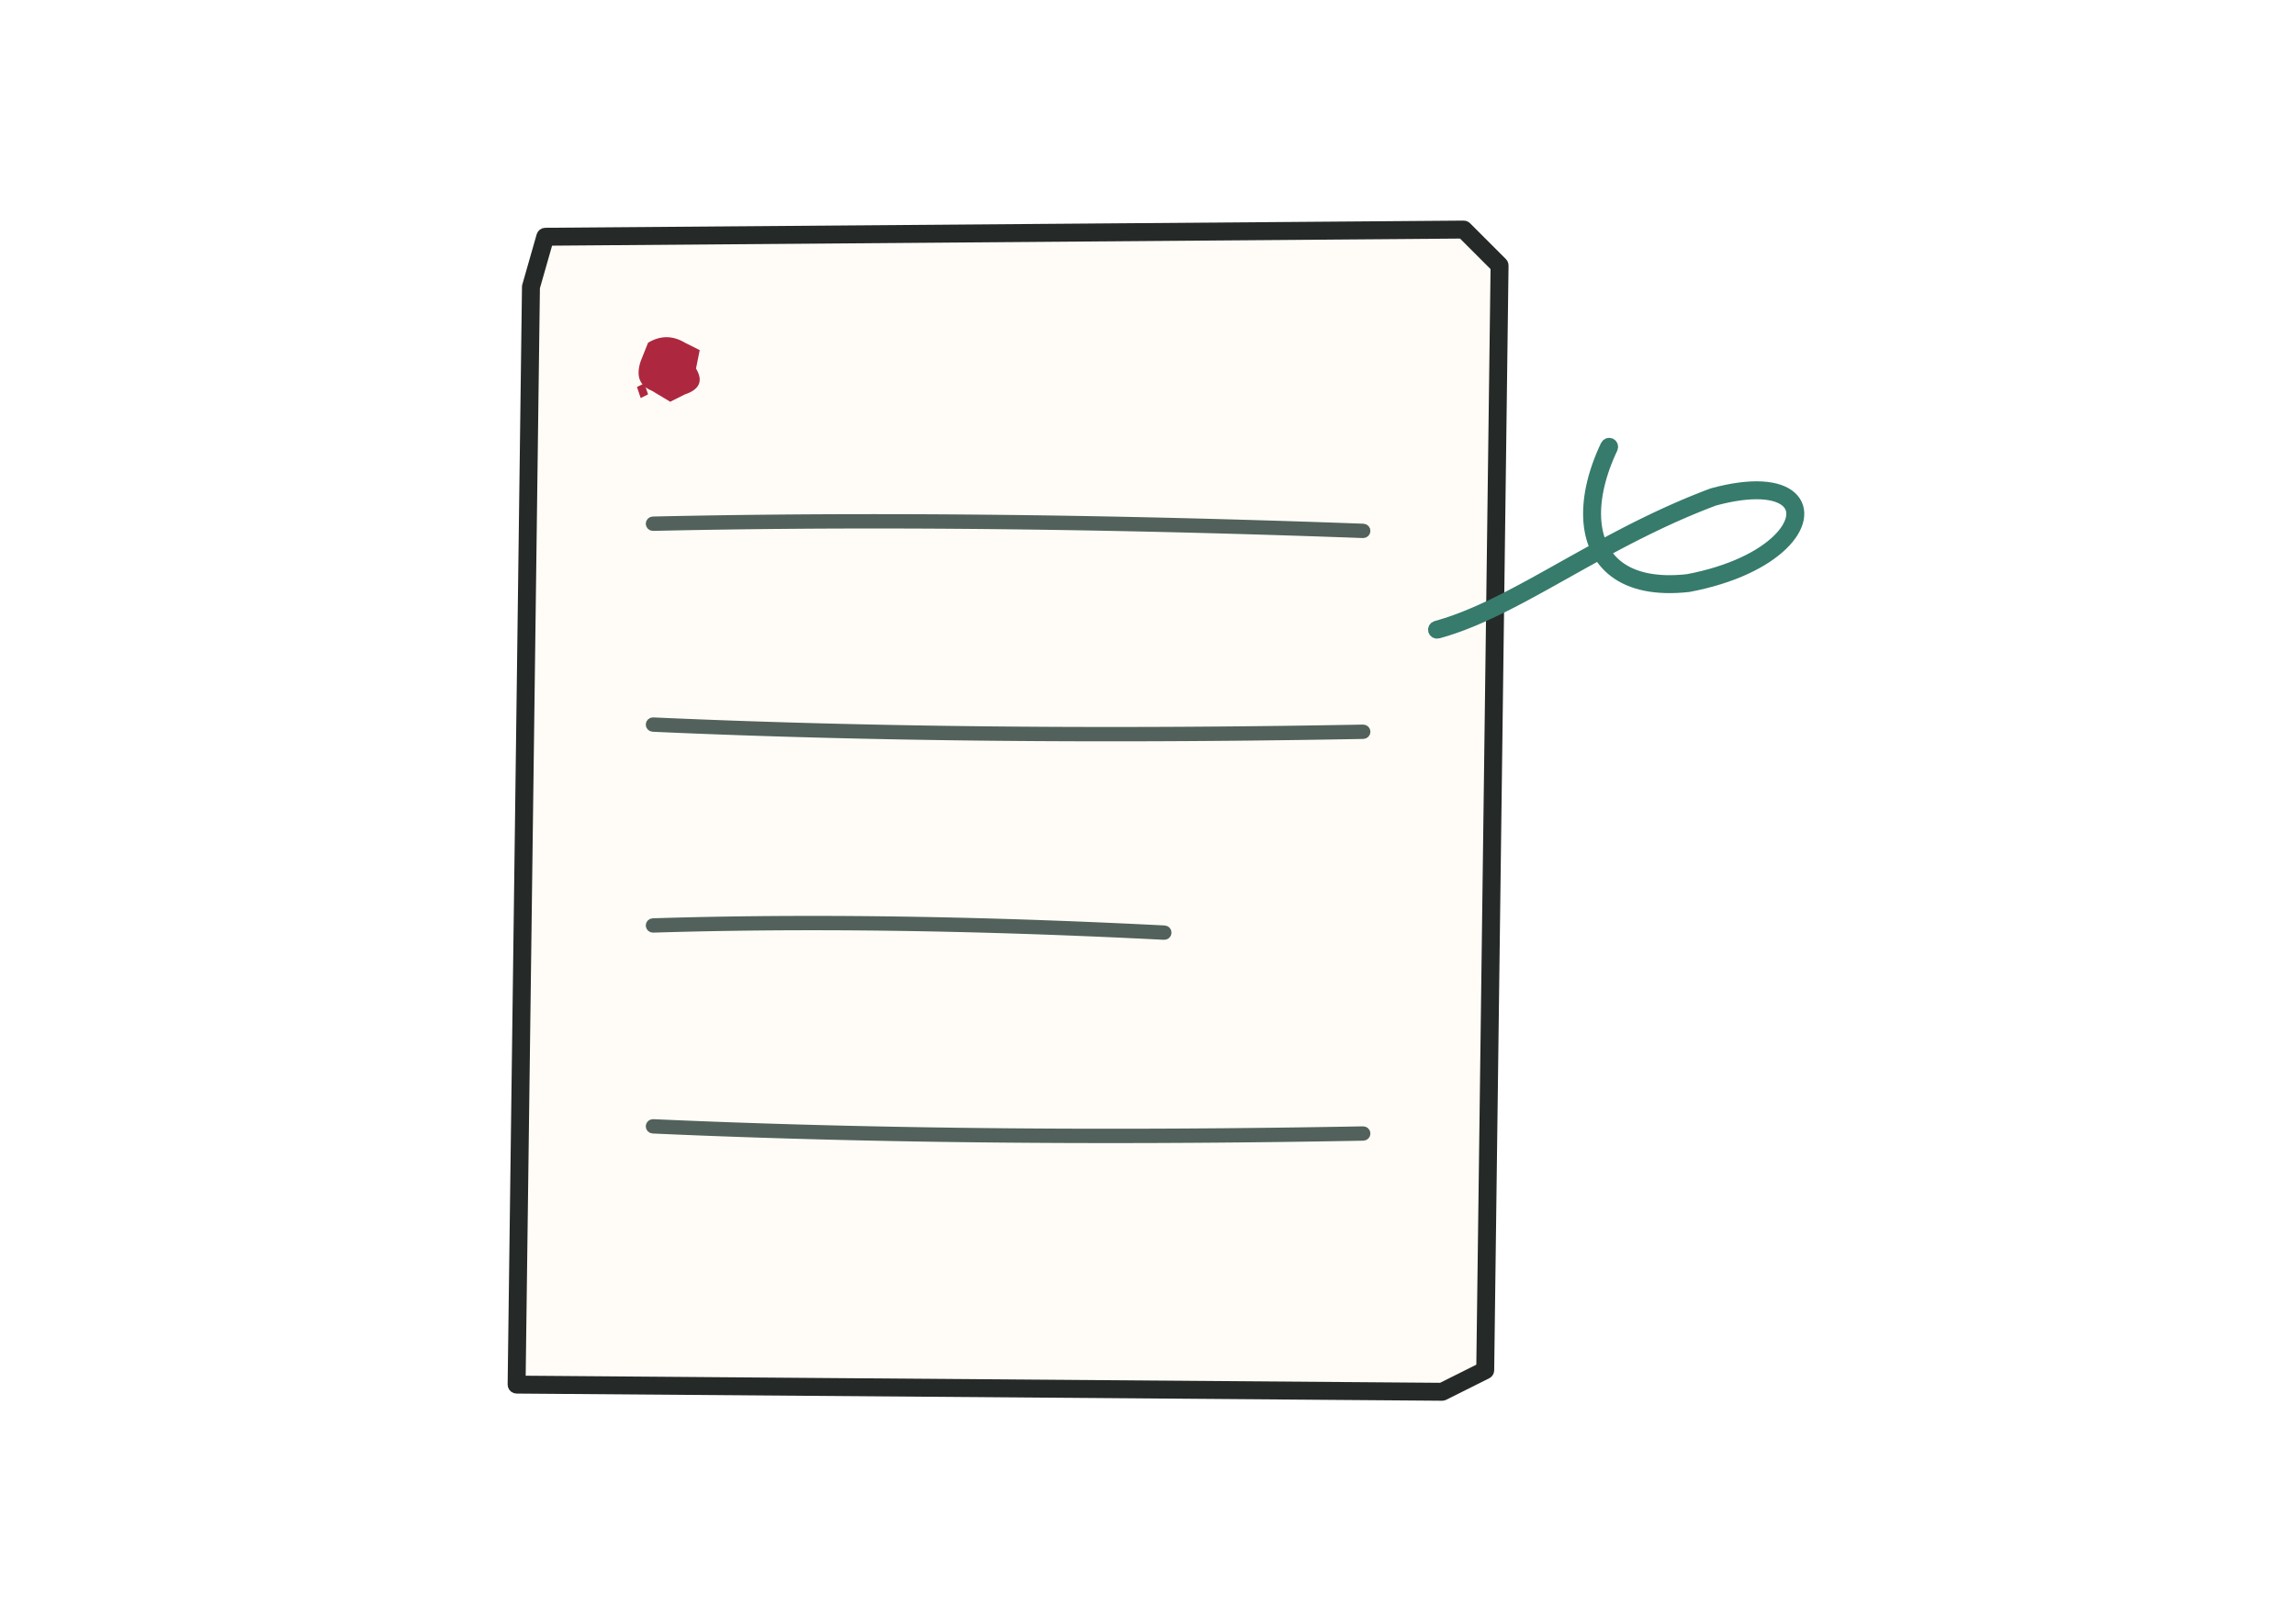
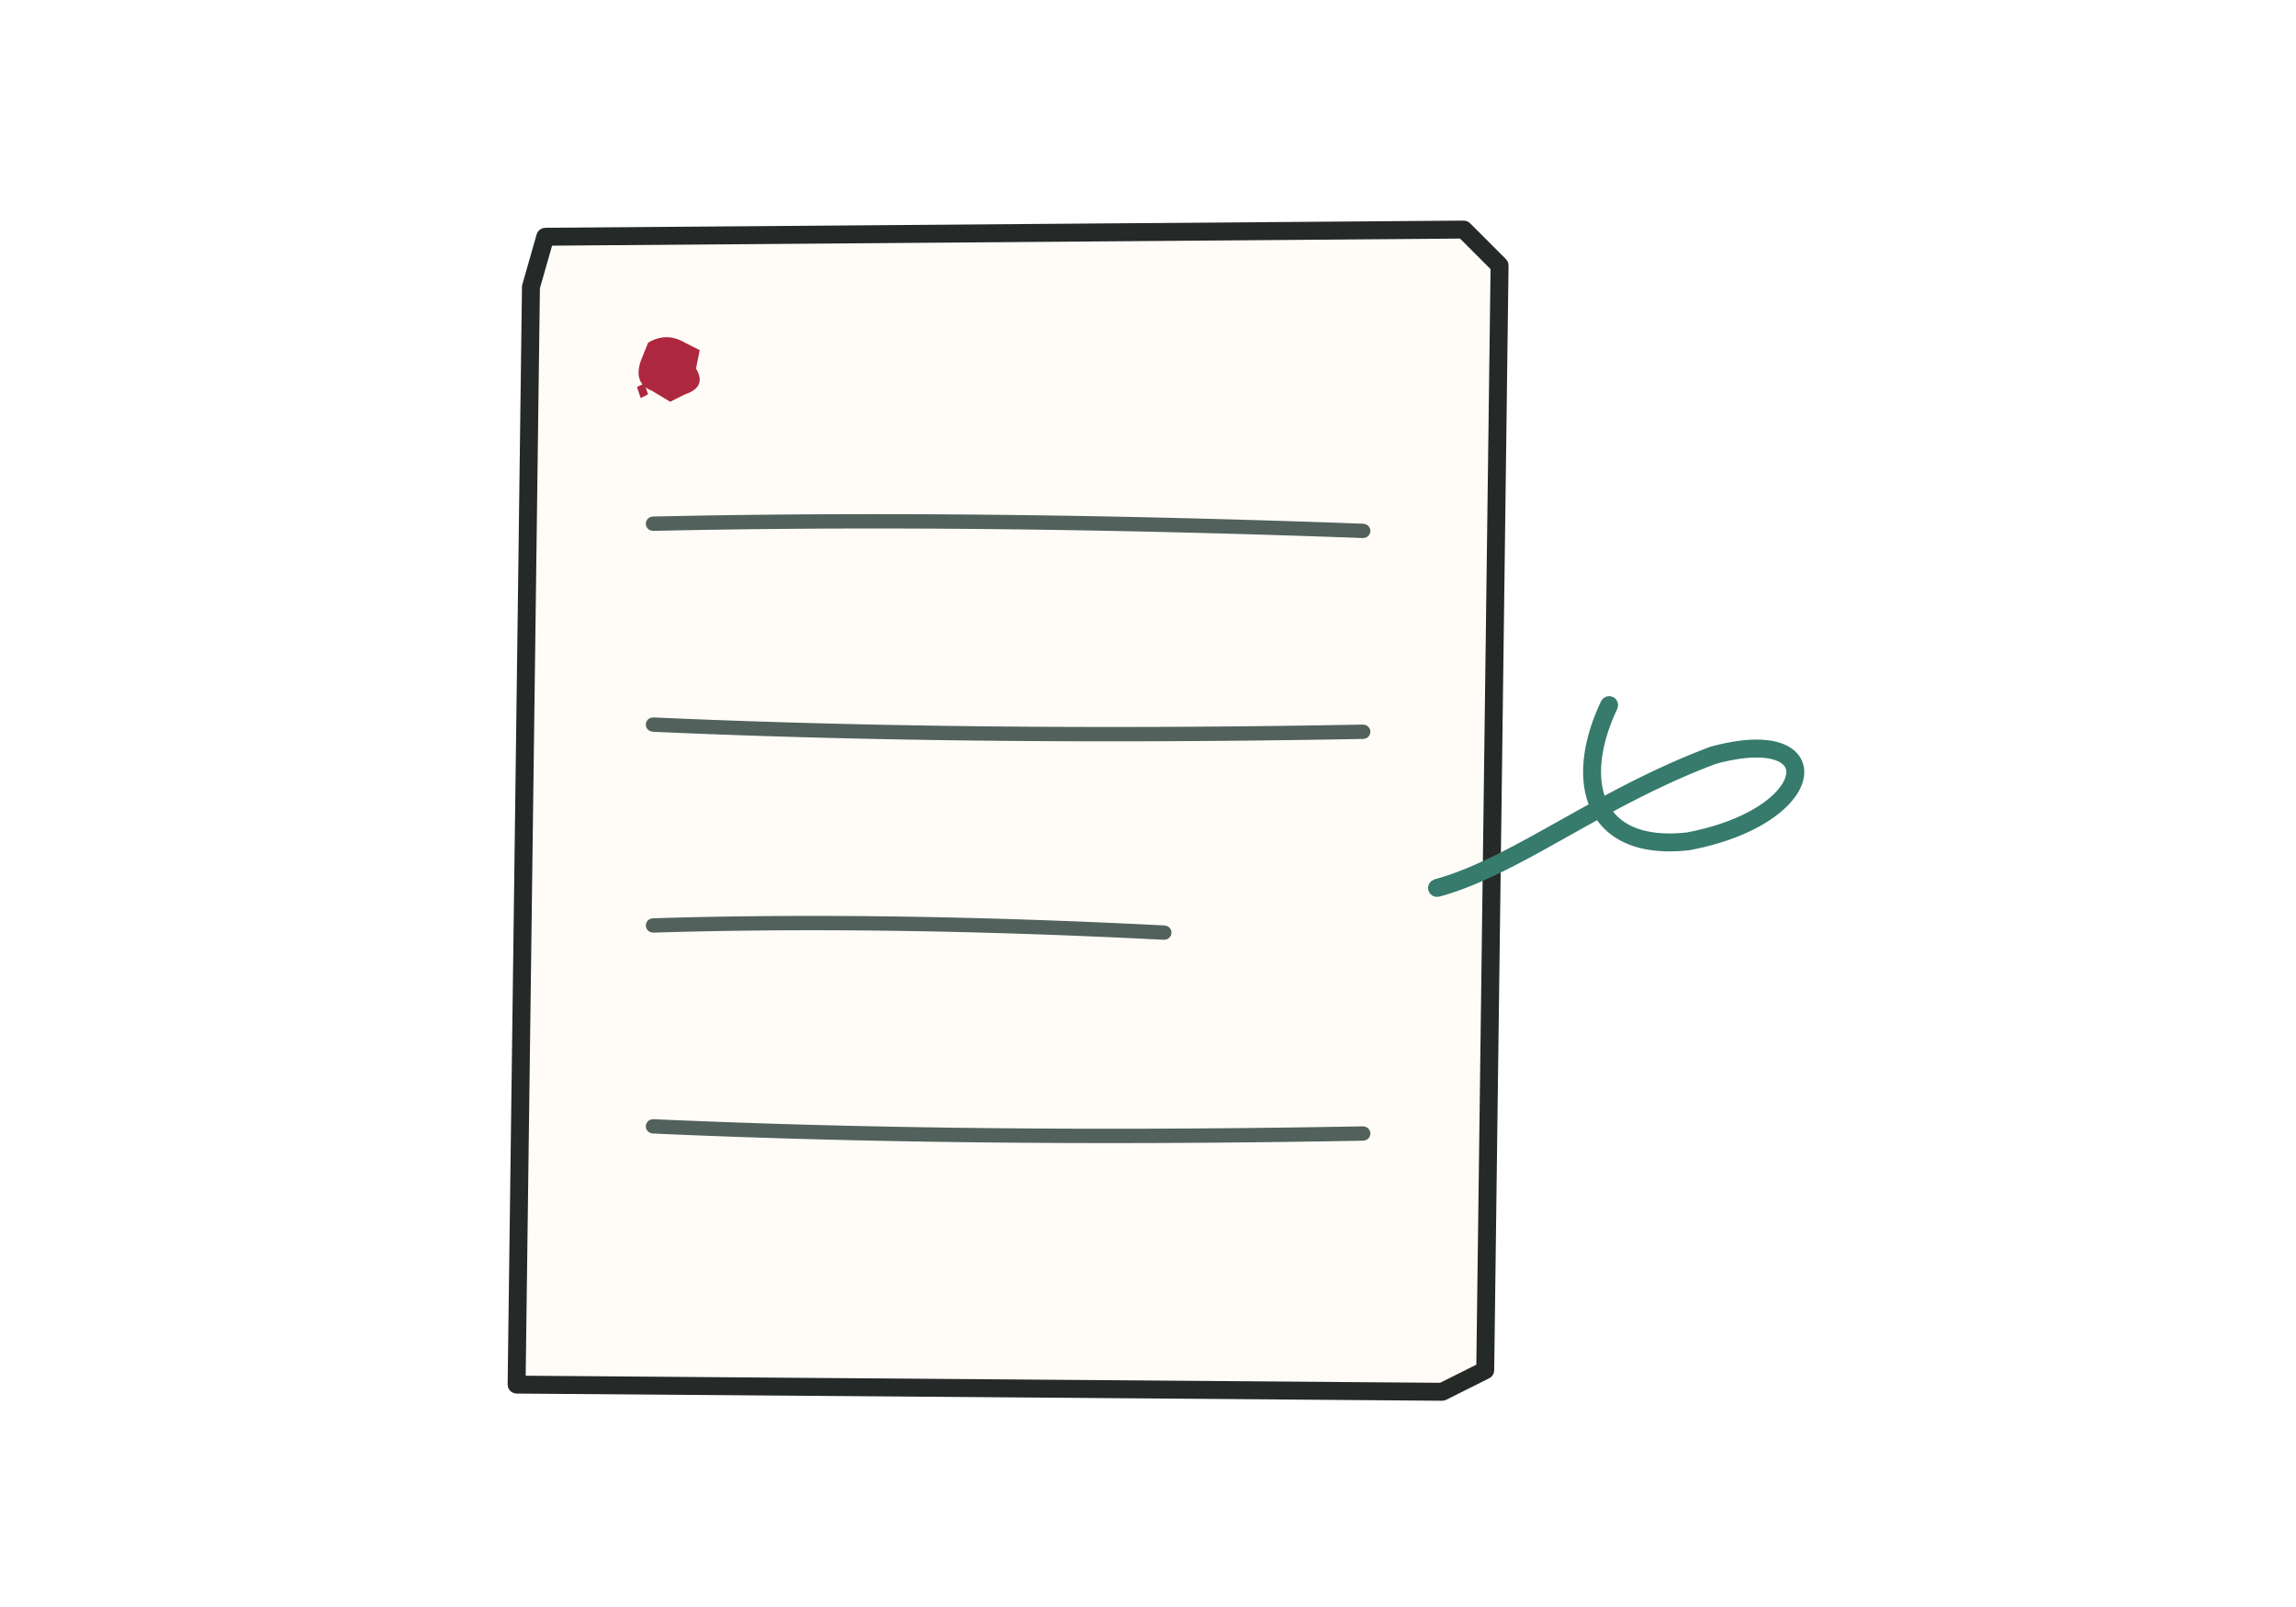
<svg xmlns="http://www.w3.org/2000/svg" width="320" height="224" viewBox="0 0 320 224" xml:lang="en">
  <defs />
  <g opacity="1.0" data-layer="review-page">
    <g transform="translate(140.5 113.0) rotate(0) scale(1 1) translate(-68.5 -81.0)">
      <path d="M4 1 L132 0 L137 5 L135 159 L129 162 L0 161 L2 8 L4 1 Z" fill="rgb(255,252,247)" fill-opacity="1.0" />
      <path d="M4.945 2.243 L131.486 1.254 L135.743 5.511 L133.76 158.222 L128.709 160.748 L1.266 159.76 L3.248 8.183 Z M0.798 7.657 L0.763 7.819 L0.75 7.984 L-1.25 160.984 L-1.193 161.372 L-1.019 161.724 L-0.745 162.004 L-0.397 162.185 L-0.01 162.25 L128.99 163.25 L129.282 163.218 L129.559 163.118 L135.559 160.118 L135.84 159.925 L136.059 159.664 L136.199 159.353 L136.25 159.016 L138.25 5.016 L138.21 4.687 L138.085 4.38 L137.884 4.116 L132.884 -0.884 L132.622 -1.084 L132.317 -1.209 L131.99 -1.25 L3.99 -0.25 L3.596 -0.183 L3.243 0.005 L2.968 0.295 L2.798 0.657 Z" fill="rgb(37,41,39)" fill-opacity="1.0" />
    </g>
  </g>
  <g opacity="1.0" data-layer="review-page-line-0">
    <g transform="translate(140.5 74.0) rotate(0) scale(1 1) translate(-49.5 -2.0)">
      <path d="M0.022 2 L1.881 1.959 L3.749 1.922 L5.625 1.887 L7.51 1.854 L9.404 1.824 L11.306 1.797 L13.217 1.772 L15.136 1.75 L17.064 1.73 L19 1.714 L20.945 1.699 L22.899 1.687 L24.861 1.678 L26.832 1.672 L28.812 1.668 L30.8 1.667 L32.797 1.668 L34.802 1.672 L36.816 1.678 L38.839 1.687 L40.87 1.699 L42.91 1.714 L44.958 1.73 L47.015 1.75 L49.08 1.772 L51.155 1.797 L53.237 1.824 L55.329 1.854 L57.429 1.887 L59.537 1.922 L61.655 1.959 L63.78 2 L65.915 2.043 L68.058 2.088 L70.209 2.136 L72.37 2.187 L74.539 2.241 L76.716 2.297 L78.902 2.355 L81.097 2.416 L83.3 2.48 L85.512 2.546 L87.732 2.615 L89.961 2.687 L92.199 2.761 L94.445 2.838 L96.7 2.917 L98.964 2.999 L99.349 2.937 L99.681 2.732 L99.909 2.416 L99.999 2.036 L99.937 1.651 L99.732 1.319 L99.416 1.091 L99.036 1.001 L96.772 0.919 L96.771 0.919 L96.771 0.919 L94.515 0.839 L94.514 0.839 L94.514 0.839 L92.267 0.762 L92.266 0.762 L92.266 0.762 L90.027 0.688 L90.026 0.688 L90.026 0.688 L87.796 0.616 L87.795 0.616 L87.795 0.616 L85.573 0.547 L85.573 0.547 L85.572 0.547 L83.359 0.481 L83.359 0.481 L83.358 0.481 L81.154 0.417 L81.153 0.417 L81.153 0.417 L78.957 0.356 L78.957 0.356 L78.956 0.356 L76.769 0.297 L76.768 0.297 L76.768 0.297 L74.589 0.241 L74.589 0.241 L74.588 0.241 L72.418 0.188 L72.418 0.188 L72.417 0.188 L70.256 0.137 L70.255 0.137 L70.255 0.137 L68.102 0.089 L68.102 0.089 L68.101 0.089 L65.957 0.043 L65.956 0.043 L65.956 0.043 L63.82 0 L63.82 0 L63.819 0 L61.692 -0.04 L61.691 -0.04 L61.691 -0.04 L59.573 -0.078 L59.572 -0.078 L59.571 -0.078 L57.462 -0.113 L57.461 -0.113 L57.46 -0.113 L55.359 -0.146 L55.359 -0.146 L55.358 -0.146 L53.265 -0.176 L53.265 -0.176 L53.264 -0.176 L51.18 -0.203 L51.18 -0.203 L51.179 -0.203 L49.104 -0.228 L49.103 -0.228 L49.103 -0.228 L47.036 -0.25 L47.035 -0.25 L47.034 -0.25 L44.976 -0.269 L44.976 -0.269 L44.975 -0.269 L42.925 -0.286 L42.925 -0.286 L42.924 -0.286 L40.883 -0.301 L40.883 -0.301 L40.882 -0.301 L38.85 -0.312 L38.849 -0.312 L38.848 -0.312 L36.824 -0.322 L36.824 -0.322 L36.823 -0.322 L34.808 -0.328 L34.807 -0.328 L34.807 -0.328 L32.8 -0.332 L32.799 -0.332 L32.799 -0.332 L30.801 -0.333 L30.8 -0.333 L30.799 -0.333 L28.81 -0.332 L28.809 -0.332 L28.809 -0.332 L26.828 -0.328 L26.827 -0.328 L26.826 -0.328 L24.854 -0.322 L24.853 -0.322 L24.853 -0.322 L22.889 -0.312 L22.888 -0.312 L22.888 -0.312 L20.933 -0.301 L20.932 -0.301 L20.931 -0.301 L18.985 -0.286 L18.984 -0.286 L18.983 -0.286 L17.046 -0.269 L17.045 -0.269 L17.044 -0.269 L15.115 -0.25 L15.114 -0.25 L15.113 -0.25 L13.193 -0.228 L13.192 -0.228 L13.191 -0.228 L11.279 -0.203 L11.279 -0.203 L11.278 -0.203 L9.374 -0.176 L9.374 -0.176 L9.373 -0.176 L7.478 -0.146 L7.477 -0.146 L7.476 -0.146 L5.59 -0.113 L5.589 -0.113 L5.589 -0.113 L3.711 -0.078 L3.71 -0.078 L3.709 -0.078 L1.84 -0.04 L1.84 -0.04 L1.839 -0.04 L-0.022 0 L-0.403 0.085 L-0.722 0.308 L-0.932 0.637 L-1 1.022 L-0.915 1.403 L-0.692 1.722 L-0.363 1.932 Z" fill="rgb(82,97,91)" fill-opacity="1.0" />
    </g>
  </g>
  <g opacity="1.0" data-layer="review-page-line-1">
    <g transform="translate(140.5 102.0) rotate(0) scale(1 1) translate(-49.5 -2.0)">
      <path d="M-0.044 1.999 L1.817 2.081 L1.817 2.081 L1.818 2.081 L3.687 2.161 L3.688 2.161 L3.689 2.161 L5.567 2.237 L5.567 2.237 L5.568 2.238 L7.454 2.312 L7.455 2.312 L7.456 2.312 L9.351 2.383 L9.352 2.383 L9.352 2.383 L11.256 2.452 L11.257 2.452 L11.257 2.453 L13.17 2.519 L13.17 2.519 L13.171 2.519 L15.092 2.583 L15.093 2.583 L15.093 2.583 L17.023 2.644 L17.023 2.644 L17.024 2.644 L18.962 2.703 L18.963 2.703 L18.963 2.703 L20.91 2.759 L20.911 2.759 L20.911 2.759 L22.866 2.812 L22.867 2.812 L22.868 2.812 L24.832 2.863 L24.832 2.863 L24.833 2.863 L26.805 2.911 L26.806 2.911 L26.807 2.911 L28.788 2.957 L28.788 2.957 L28.789 2.957 L30.778 3 L30.779 3 L30.78 3 L32.778 3.04 L32.779 3.04 L32.779 3.04 L34.786 3.078 L34.787 3.078 L34.787 3.078 L36.802 3.113 L36.803 3.113 L36.804 3.113 L38.828 3.146 L38.828 3.146 L38.829 3.146 L40.861 3.176 L40.862 3.176 L40.863 3.176 L42.904 3.203 L42.904 3.203 L42.905 3.203 L44.955 3.228 L44.955 3.228 L44.956 3.228 L47.014 3.25 L47.015 3.25 L47.016 3.25 L49.082 3.269 L49.083 3.269 L49.084 3.269 L51.159 3.286 L51.16 3.286 L51.16 3.286 L53.244 3.301 L53.245 3.301 L53.246 3.301 L55.338 3.312 L55.339 3.312 L55.339 3.312 L57.441 3.322 L57.441 3.322 L57.442 3.322 L59.552 3.328 L59.552 3.328 L59.553 3.328 L61.671 3.332 L61.672 3.332 L61.672 3.332 L63.799 3.333 L63.8 3.333 L63.801 3.333 L65.936 3.332 L65.937 3.332 L65.937 3.332 L68.082 3.328 L68.082 3.328 L68.083 3.328 L70.235 3.322 L70.236 3.322 L70.237 3.322 L72.398 3.312 L72.399 3.312 L72.399 3.312 L74.569 3.301 L74.57 3.301 L74.57 3.301 L76.749 3.286 L76.749 3.286 L76.75 3.286 L78.937 3.27 L78.938 3.269 L78.938 3.269 L81.134 3.25 L81.134 3.25 L81.135 3.25 L83.339 3.228 L83.34 3.228 L83.34 3.228 L85.553 3.203 L85.554 3.203 L85.555 3.203 L87.776 3.176 L87.777 3.176 L87.777 3.176 L90.007 3.146 L90.008 3.146 L90.008 3.146 L92.247 3.113 L92.248 3.113 L92.248 3.113 L94.495 3.078 L94.496 3.078 L94.496 3.078 L96.752 3.04 L96.753 3.04 L96.753 3.04 L99.018 3 L99.399 2.917 L99.72 2.694 L99.931 2.366 L100 1.982 L99.917 1.601 L99.694 1.28 L99.366 1.069 L98.982 1 L96.718 1.041 L94.463 1.078 L92.217 1.113 L89.98 1.146 L87.751 1.176 L85.53 1.203 L83.319 1.228 L81.116 1.25 L78.921 1.27 L76.735 1.286 L74.558 1.301 L72.389 1.313 L70.229 1.322 L68.077 1.328 L65.934 1.332 L63.8 1.333 L61.674 1.332 L59.557 1.328 L57.449 1.322 L55.349 1.313 L53.257 1.301 L51.175 1.286 L49.101 1.27 L47.035 1.25 L44.978 1.228 L42.93 1.203 L40.89 1.176 L38.859 1.146 L36.837 1.113 L34.823 1.078 L32.818 1.041 L30.821 1 L28.833 0.957 L26.853 0.912 L24.883 0.864 L22.92 0.813 L20.967 0.76 L19.022 0.704 L17.085 0.645 L15.157 0.584 L13.238 0.52 L11.328 0.454 L9.426 0.385 L7.532 0.313 L5.648 0.239 L3.771 0.162 L1.904 0.083 L0.044 0.001 L-0.342 0.06 L-0.675 0.262 L-0.906 0.577 L-0.999 0.956 L-0.94 1.342 L-0.738 1.675 L-0.423 1.906 Z" fill="rgb(82,97,91)" fill-opacity="1.0" />
    </g>
  </g>
  <g opacity="1.0" data-layer="review-page-line-2">
    <g transform="translate(126.64 130.0) rotate(0) scale(1 1) translate(-35.64 -2.0)">
      <path d="M0.03 2 L1.369 1.959 L2.712 1.922 L4.062 1.886 L5.418 1.854 L6.781 1.824 L8.149 1.797 L9.524 1.772 L10.905 1.75 L12.292 1.73 L13.686 1.713 L15.085 1.699 L16.491 1.687 L17.903 1.678 L19.321 1.672 L20.745 1.668 L22.176 1.667 L23.613 1.668 L25.056 1.672 L26.505 1.678 L27.96 1.687 L29.422 1.699 L30.89 1.713 L32.364 1.73 L33.844 1.75 L35.33 1.772 L36.823 1.797 L38.322 1.824 L39.827 1.854 L41.338 1.886 L42.855 1.922 L44.379 1.959 L45.909 2 L47.445 2.043 L48.987 2.088 L50.535 2.136 L52.09 2.187 L53.651 2.24 L55.218 2.296 L56.791 2.355 L58.371 2.416 L59.956 2.48 L61.548 2.546 L63.146 2.615 L64.75 2.686 L66.361 2.761 L67.977 2.837 L69.6 2.917 L71.23 2.999 L71.616 2.942 L71.951 2.742 L72.183 2.429 L72.279 2.05 L72.222 1.664 L72.022 1.329 L71.709 1.097 L71.33 1.001 L69.7 0.919 L69.699 0.919 L69.698 0.919 L68.074 0.84 L68.074 0.84 L68.073 0.84 L66.455 0.763 L66.454 0.763 L66.453 0.763 L64.841 0.689 L64.841 0.689 L64.84 0.688 L63.234 0.617 L63.234 0.617 L63.233 0.617 L61.633 0.548 L61.633 0.548 L61.632 0.548 L60.039 0.481 L60.038 0.481 L60.037 0.481 L58.45 0.417 L58.449 0.417 L58.449 0.417 L56.868 0.356 L56.867 0.356 L56.866 0.356 L55.292 0.298 L55.291 0.298 L55.29 0.298 L53.722 0.242 L53.721 0.241 L53.72 0.241 L52.158 0.188 L52.157 0.188 L52.156 0.188 L50.6 0.137 L50.599 0.137 L50.598 0.137 L49.048 0.089 L49.048 0.089 L49.047 0.089 L47.503 0.043 L47.502 0.043 L47.502 0.043 L45.964 0 L45.963 0 L45.962 0 L44.431 -0.04 L44.43 -0.04 L44.429 -0.04 L42.904 -0.078 L42.903 -0.078 L42.903 -0.078 L41.383 -0.113 L41.383 -0.113 L41.382 -0.113 L39.869 -0.146 L39.868 -0.146 L39.867 -0.146 L38.361 -0.176 L38.36 -0.176 L38.359 -0.176 L36.859 -0.203 L36.858 -0.203 L36.857 -0.203 L35.363 -0.228 L35.362 -0.228 L35.361 -0.228 L33.873 -0.25 L33.872 -0.25 L33.871 -0.25 L32.389 -0.269 L32.388 -0.269 L32.388 -0.269 L30.912 -0.286 L30.911 -0.286 L30.91 -0.286 L29.441 -0.301 L29.44 -0.301 L29.439 -0.301 L27.976 -0.312 L27.975 -0.312 L27.974 -0.312 L26.517 -0.322 L26.516 -0.322 L26.515 -0.322 L25.064 -0.328 L25.063 -0.328 L25.062 -0.328 L23.617 -0.332 L23.616 -0.332 L23.616 -0.332 L22.177 -0.333 L22.176 -0.333 L22.175 -0.333 L20.743 -0.332 L20.742 -0.332 L20.741 -0.332 L19.315 -0.328 L19.314 -0.328 L19.313 -0.328 L17.893 -0.322 L17.892 -0.322 L17.891 -0.322 L16.477 -0.312 L16.476 -0.312 L16.475 -0.312 L15.068 -0.301 L15.067 -0.301 L15.066 -0.301 L13.664 -0.286 L13.663 -0.286 L13.662 -0.286 L12.267 -0.269 L12.266 -0.269 L12.265 -0.269 L10.876 -0.25 L10.875 -0.25 L10.874 -0.25 L9.491 -0.228 L9.49 -0.228 L9.489 -0.228 L8.112 -0.203 L8.111 -0.203 L8.11 -0.203 L6.74 -0.176 L6.739 -0.176 L6.738 -0.176 L5.374 -0.146 L5.373 -0.146 L5.372 -0.146 L4.013 -0.113 L4.012 -0.113 L4.011 -0.113 L2.659 -0.078 L2.658 -0.078 L2.657 -0.078 L1.312 -0.04 L1.311 -0.04 L1.309 -0.04 L-0.03 0 L-0.41 0.088 L-0.728 0.315 L-0.935 0.645 L-1 1.03 L-0.912 1.41 L-0.685 1.728 L-0.355 1.935 Z" fill="rgb(82,97,91)" fill-opacity="1.0" />
    </g>
  </g>
  <g opacity="1.0" data-layer="review-page-line-3">
    <g transform="translate(140.5 158.0) rotate(0) scale(1 1) translate(-49.5 -2.0)">
      <path d="M-0.044 1.999 L1.817 2.081 L1.817 2.081 L1.818 2.081 L3.687 2.161 L3.688 2.161 L3.689 2.161 L5.567 2.237 L5.567 2.237 L5.568 2.238 L7.454 2.312 L7.455 2.312 L7.456 2.312 L9.351 2.383 L9.352 2.383 L9.352 2.383 L11.256 2.452 L11.257 2.452 L11.257 2.453 L13.17 2.519 L13.17 2.519 L13.171 2.519 L15.092 2.583 L15.093 2.583 L15.093 2.583 L17.023 2.644 L17.023 2.644 L17.024 2.644 L18.962 2.703 L18.963 2.703 L18.963 2.703 L20.91 2.759 L20.911 2.759 L20.911 2.759 L22.866 2.812 L22.867 2.812 L22.868 2.812 L24.832 2.863 L24.832 2.863 L24.833 2.863 L26.805 2.911 L26.806 2.911 L26.807 2.911 L28.788 2.957 L28.788 2.957 L28.789 2.957 L30.778 3 L30.779 3 L30.78 3 L32.778 3.04 L32.779 3.04 L32.779 3.04 L34.786 3.078 L34.787 3.078 L34.787 3.078 L36.802 3.113 L36.803 3.113 L36.804 3.113 L38.828 3.146 L38.828 3.146 L38.829 3.146 L40.861 3.176 L40.862 3.176 L40.863 3.176 L42.904 3.203 L42.904 3.203 L42.905 3.203 L44.955 3.228 L44.955 3.228 L44.956 3.228 L47.014 3.25 L47.015 3.25 L47.016 3.25 L49.082 3.269 L49.083 3.269 L49.084 3.269 L51.159 3.286 L51.16 3.286 L51.16 3.286 L53.244 3.301 L53.245 3.301 L53.246 3.301 L55.338 3.312 L55.339 3.312 L55.339 3.312 L57.441 3.322 L57.441 3.322 L57.442 3.322 L59.552 3.328 L59.552 3.328 L59.553 3.328 L61.671 3.332 L61.672 3.332 L61.672 3.332 L63.799 3.333 L63.8 3.333 L63.801 3.333 L65.936 3.332 L65.937 3.332 L65.937 3.332 L68.082 3.328 L68.082 3.328 L68.083 3.328 L70.235 3.322 L70.236 3.322 L70.237 3.322 L72.398 3.312 L72.399 3.312 L72.399 3.312 L74.569 3.301 L74.57 3.301 L74.57 3.301 L76.749 3.286 L76.749 3.286 L76.75 3.286 L78.937 3.27 L78.938 3.269 L78.938 3.269 L81.134 3.25 L81.134 3.25 L81.135 3.25 L83.339 3.228 L83.34 3.228 L83.34 3.228 L85.553 3.203 L85.554 3.203 L85.555 3.203 L87.776 3.176 L87.777 3.176 L87.777 3.176 L90.007 3.146 L90.008 3.146 L90.008 3.146 L92.247 3.113 L92.248 3.113 L92.248 3.113 L94.495 3.078 L94.496 3.078 L94.496 3.078 L96.752 3.04 L96.753 3.04 L96.753 3.04 L99.018 3 L99.399 2.917 L99.72 2.694 L99.931 2.366 L100 1.982 L99.917 1.601 L99.694 1.28 L99.366 1.069 L98.982 1 L96.718 1.041 L94.463 1.078 L92.217 1.113 L89.98 1.146 L87.751 1.176 L85.53 1.203 L83.319 1.228 L81.116 1.25 L78.921 1.27 L76.735 1.286 L74.558 1.301 L72.389 1.313 L70.229 1.322 L68.077 1.328 L65.934 1.332 L63.8 1.333 L61.674 1.332 L59.557 1.328 L57.449 1.322 L55.349 1.313 L53.257 1.301 L51.175 1.286 L49.101 1.27 L47.035 1.25 L44.978 1.228 L42.93 1.203 L40.89 1.176 L38.859 1.146 L36.837 1.113 L34.823 1.078 L32.818 1.041 L30.821 1 L28.833 0.957 L26.853 0.912 L24.883 0.864 L22.92 0.813 L20.967 0.76 L19.022 0.704 L17.085 0.645 L15.157 0.584 L13.238 0.52 L11.328 0.454 L9.426 0.385 L7.532 0.313 L5.648 0.239 L3.771 0.162 L1.904 0.083 L0.044 0.001 L-0.342 0.06 L-0.675 0.262 L-0.906 0.577 L-0.999 0.956 L-0.94 1.342 L-0.738 1.675 L-0.423 1.906 Z" fill="rgb(82,97,91)" fill-opacity="1.0" />
    </g>
  </g>
  <g opacity="1.0" data-layer="margin-loop">
-     <g transform="translate(225.246 75.025) rotate(0) scale(1 1) translate(-26.24596 -14.025)">
-       <svg width="52.492" height="28.05" viewBox="0 0 104.984 56.1" preserveAspectRatio="none">
-         <path d="M48.28 1.502 L47.662 2.84 L47.072 4.203 L46.523 5.563 L46.014 6.919 L45.547 8.27 L45.123 9.615 L44.74 10.953 L44.401 12.283 L44.105 13.603 L43.854 14.914 L43.647 16.214 L43.486 17.501 L43.371 18.776 L43.303 20.036 L43.283 21.282 L43.311 22.511 L43.389 23.723 L43.518 24.917 L43.698 26.09 L43.93 27.243 L44.217 28.372 L44.558 29.477 L44.955 30.556 L45.408 31.606 L45.919 32.626 L46.487 33.612 L47.114 34.563 L47.799 35.475 L48.543 36.347 L49.344 37.176 L50.203 37.959 L51.118 38.695 L52.088 39.381 L53.113 40.016 L54.19 40.598 L55.321 41.126 L56.502 41.599 L57.735 42.017 L59.017 42.38 L60.35 42.685 L61.733 42.934 L63.165 43.125 L64.648 43.258 L66.181 43.333 L67.765 43.349 L69.4 43.305 L71.087 43.2 L72.919 43.026 L75.352 42.531 L77.601 42.006 L79.763 41.436 L81.837 40.822 L83.823 40.167 L85.722 39.475 L87.533 38.747 L89.256 37.986 L90.892 37.196 L92.44 36.378 L93.9 35.534 L95.272 34.668 L96.557 33.78 L97.753 32.874 L98.862 31.951 L99.883 31.012 L100.816 30.06 L101.659 29.094 L102.413 28.115 L103.076 27.124 L103.645 26.121 L104.118 25.105 L104.49 24.077 L104.756 23.038 L104.906 21.991 L104.933 20.941 L104.829 19.899 L104.588 18.88 L104.208 17.9 L103.694 16.978 L103.056 16.128 L102.305 15.36 L101.454 14.679 L100.514 14.085 L99.49 13.576 L98.387 13.15 L97.206 12.802 L95.948 12.532 L94.613 12.338 L93.199 12.22 L91.705 12.177 L90.129 12.212 L88.47 12.325 L86.727 12.519 L84.899 12.794 L82.984 13.154 L80.982 13.601 L78.791 14.164 L76.657 14.978 L74.665 15.765 L72.697 16.567 L70.753 17.384 L68.831 18.215 L66.931 19.059 L65.053 19.914 L63.197 20.779 L61.362 21.654 L59.547 22.537 L57.753 23.426 L55.979 24.322 L54.224 25.222 L52.488 26.126 L50.77 27.032 L49.071 27.94 L47.389 28.848 L45.725 29.755 L44.077 30.661 L42.446 31.563 L40.831 32.461 L39.232 33.353 L37.648 34.24 L36.078 35.119 L36.079 35.118 L34.523 35.989 L34.525 35.988 L32.981 36.85 L32.985 36.848 L31.454 37.7 L31.459 37.698 L29.939 38.539 L29.946 38.535 L28.437 39.364 L28.445 39.359 L26.948 40.175 L26.958 40.169 L25.471 40.971 L25.482 40.964 L24.005 41.75 L24.019 41.743 L22.551 42.513 L22.567 42.505 L21.108 43.256 L21.126 43.248 L19.676 43.981 L19.695 43.971 L18.254 44.684 L18.275 44.674 L16.841 45.366 L16.865 45.355 L15.439 46.026 L15.465 46.014 L14.045 46.661 L14.074 46.649 L12.661 47.272 L12.692 47.259 L11.285 47.857 L11.319 47.843 L9.917 48.415 L9.954 48.401 L8.558 48.945 L8.597 48.931 L7.206 49.447 L7.247 49.432 L5.861 49.919 L5.905 49.903 L4.523 50.36 L4.57 50.344 L3.191 50.769 L3.242 50.754 L1.866 51.145 L0.998 51.59 L0.366 52.334 L0.067 53.262 L0.145 54.234 L0.59 55.102 L1.334 55.734 L2.262 56.033 L3.234 55.955 L4.636 55.555 L6.065 55.116 L7.494 54.644 L8.924 54.142 L10.356 53.611 L11.79 53.052 L13.225 52.465 L14.664 51.853 L16.107 51.217 L17.553 50.557 L19.004 49.874 L20.461 49.171 L21.923 48.447 L23.391 47.705 L24.865 46.945 L26.347 46.168 L27.837 45.376 L29.335 44.569 L30.841 43.748 L32.357 42.915 L33.882 42.071 L35.418 41.217 L36.964 40.353 L38.521 39.481 L40.091 38.603 L40.09 38.603 L41.672 37.718 L41.67 37.719 L43.267 36.828 L43.263 36.83 L44.874 35.934 L44.869 35.937 L46.494 35.038 L46.488 35.041 L48.129 34.139 L48.121 34.144 L49.778 33.241 L49.769 33.245 L51.442 32.342 L51.432 32.348 L53.12 31.446 L53.109 31.451 L54.815 30.551 L54.803 30.558 L56.526 29.66 L56.513 29.667 L58.254 28.774 L58.239 28.782 L59.998 27.894 L59.982 27.902 L61.76 27.02 L61.743 27.029 L63.54 26.155 L63.522 26.163 L65.339 25.298 L65.319 25.307 L67.156 24.45 L67.135 24.46 L68.992 23.614 L68.971 23.624 L70.849 22.79 L70.826 22.8 L72.725 21.979 L72.701 21.989 L74.622 21.182 L74.597 21.192 L76.54 20.4 L76.514 20.41 L78.48 19.634 L78.453 19.645 L80.441 18.886 L80.172 18.971 L82.187 18.454 L82.11 18.472 L84.032 18.043 L83.95 18.06 L85.778 17.716 L85.689 17.732 L87.424 17.47 L87.327 17.483 L88.969 17.301 L88.863 17.31 L90.412 17.204 L90.296 17.21 L91.752 17.177 L91.626 17.177 L92.989 17.216 L92.851 17.208 L94.12 17.314 L93.969 17.297 L95.146 17.468 L94.98 17.438 L96.065 17.671 L95.884 17.625 L96.875 17.917 L96.679 17.85 L97.578 18.198 L97.368 18.105 L98.175 18.506 L97.953 18.382 L98.667 18.833 L98.439 18.67 L99.062 19.168 L98.837 18.964 L99.367 19.507 L99.156 19.261 L99.594 19.844 L99.409 19.56 L99.756 20.182 L99.609 19.869 L99.864 20.527 L99.762 20.199 L99.925 20.889 L99.871 20.562 L99.942 21.282 L99.931 20.968 L99.912 21.715 L99.936 21.424 L99.825 22.195 L99.878 21.932 L99.676 22.723 L99.747 22.49 L99.455 23.299 L99.539 23.095 L99.155 23.919 L99.247 23.74 L98.773 24.576 L98.869 24.421 L98.304 25.266 L98.401 25.13 L97.745 25.981 L97.843 25.863 L97.096 26.717 L97.193 26.613 L96.356 27.468 L96.451 27.376 L95.523 28.229 L95.616 28.148 L94.599 28.995 L94.689 28.923 L93.582 29.761 L93.67 29.697 L92.473 30.524 L92.559 30.467 L91.272 31.28 L91.356 31.229 L89.979 32.025 L90.061 31.979 L88.595 32.754 L88.675 32.714 L87.119 33.466 L87.198 33.429 L85.553 34.156 L85.63 34.123 L83.895 34.82 L83.971 34.791 L82.147 35.456 L82.221 35.431 L80.308 36.061 L80.381 36.038 L78.379 36.631 L78.45 36.611 L76.36 37.163 L76.43 37.145 L74.25 37.654 L74.32 37.639 L72.051 38.1 L72.313 38.061 L70.654 38.219 L70.737 38.213 L69.135 38.312 L69.222 38.308 L67.676 38.349 L67.768 38.348 L66.279 38.334 L66.376 38.337 L64.942 38.267 L65.044 38.274 L63.666 38.15 L63.773 38.162 L62.45 37.985 L62.562 38.003 L61.293 37.775 L61.41 37.798 L60.195 37.52 L60.316 37.551 L59.156 37.223 L59.28 37.262 L58.173 36.886 L58.299 36.933 L57.246 36.511 L57.374 36.566 L56.373 36.099 L56.502 36.164 L55.554 35.651 L55.682 35.726 L54.786 35.17 L54.912 35.254 L54.067 34.657 L54.191 34.75 L53.397 34.111 L53.515 34.213 L52.772 33.535 L52.884 33.644 L52.192 32.928 L52.297 33.044 L51.654 32.29 L51.751 32.411 L51.158 31.622 L51.246 31.747 L50.703 30.922 L50.782 31.05 L50.287 30.192 L50.356 30.321 L49.91 29.43 L49.97 29.559 L49.572 28.638 L49.623 28.765 L49.273 27.814 L49.316 27.939 L49.013 26.959 L49.048 27.082 L48.792 26.073 L48.819 26.193 L48.61 25.158 L48.631 25.274 L48.468 24.214 L48.483 24.325 L48.366 23.241 L48.375 23.348 L48.304 22.241 L48.309 22.344 L48.282 21.215 L48.283 21.314 L48.301 20.165 L48.298 20.259 L48.361 19.09 L48.355 19.18 L48.462 17.993 L48.453 18.079 L48.603 16.876 L48.592 16.958 L48.785 15.738 L48.772 15.817 L49.008 14.583 L48.993 14.658 L49.272 13.411 L49.255 13.483 L49.576 12.224 L49.557 12.292 L49.921 11.022 L49.901 11.088 L50.305 9.808 L50.284 9.872 L50.729 8.583 L50.707 8.644 L51.193 7.348 L51.17 7.407 L51.697 6.105 L51.673 6.161 L52.239 4.854 L52.214 4.909 L52.82 3.598 L53.048 2.65 L52.896 1.686 L52.387 0.854 L51.598 0.28 L50.65 0.052 L49.686 0.204 L48.854 0.713 Z" fill="rgb(54,123,108)" fill-opacity="1.0" stroke="rgb(0,0,0)" stroke-opacity="0.0" stroke-width="1" />
-       </svg>
+     <g transform="translate(225.246 111.025) rotate(0) scale(1 1) translate(-26.24596 -14.025)">
+       <path d="M24.14 0.751 L23.837 1.406 L23.831 1.42 L23.825 1.434 L23.542 2.087 L23.536 2.102 L23.53 2.116 L23.267 2.767 L23.261 2.782 L23.256 2.796 L23.013 3.444 L23.007 3.46 L23.002 3.475 L22.779 4.119 L22.774 4.135 L22.769 4.151 L22.566 4.791 L22.561 4.808 L22.557 4.824 L22.375 5.459 L22.37 5.476 L22.366 5.494 L22.205 6.123 L22.201 6.141 L22.196 6.159 L22.057 6.783 L22.053 6.802 L22.049 6.82 L21.931 7.437 L21.927 7.457 L21.924 7.477 L21.827 8.086 L21.824 8.107 L21.821 8.127 L21.746 8.729 L21.743 8.751 L21.741 8.772 L21.687 9.365 L21.686 9.388 L21.684 9.41 L21.653 9.995 L21.652 10.018 L21.651 10.042 L21.642 10.616 L21.642 10.641 L21.642 10.665 L21.655 11.23 L21.656 11.256 L21.657 11.281 L21.693 11.835 L21.695 11.862 L21.697 11.888 L21.756 12.43 L21.759 12.458 L21.763 12.486 L21.844 13.016 L21.849 13.045 L21.855 13.074 L21.959 13.591 L21.966 13.621 L21.973 13.651 L22.101 14.155 L22.109 14.186 L22.118 14.217 L22.269 14.707 L22.279 14.739 L22.29 14.77 L22.465 15.246 L22.478 15.278 L22.491 15.31 L22.69 15.77 L22.704 15.803 L22.72 15.835 L22.943 16.28 L22.96 16.313 L22.978 16.344 L23.225 16.773 L23.244 16.806 L23.264 16.837 L23.536 17.249 L23.558 17.281 L23.58 17.312 L23.876 17.707 L23.9 17.737 L23.925 17.767 L24.246 18.144 L24.272 18.173 L24.299 18.202 L24.645 18.56 L24.673 18.588 L24.701 18.614 L25.073 18.953 L25.102 18.979 L25.132 19.004 L25.529 19.323 L25.559 19.347 L25.59 19.37 L26.013 19.669 L26.044 19.69 L26.076 19.71 L26.525 19.988 L26.557 20.007 L26.589 20.025 L27.063 20.282 L27.095 20.298 L27.128 20.314 L27.629 20.548 L27.66 20.562 L27.693 20.576 L28.22 20.787 L28.251 20.799 L28.283 20.811 L28.837 20.998 L28.867 21.008 L28.899 21.018 L29.479 21.181 L29.509 21.189 L29.539 21.197 L30.146 21.336 L30.175 21.342 L30.204 21.348 L30.838 21.462 L30.866 21.467 L30.894 21.471 L31.556 21.559 L31.583 21.562 L31.609 21.565 L32.299 21.627 L32.324 21.629 L32.349 21.63 L33.066 21.665 L33.09 21.666 L33.115 21.667 L33.859 21.674 L33.882 21.674 L33.905 21.674 L34.678 21.653 L34.7 21.652 L34.722 21.651 L35.523 21.601 L35.543 21.6 L35.564 21.598 L36.393 21.519 L36.459 21.511 L36.524 21.5 L37.658 21.269 L37.676 21.265 L37.693 21.261 L38.783 21.007 L38.8 21.003 L38.818 20.999 L39.863 20.723 L39.881 20.718 L39.899 20.713 L40.9 20.416 L40.918 20.411 L40.936 20.405 L41.893 20.09 L41.912 20.083 L41.93 20.077 L42.842 19.744 L42.861 19.737 L42.88 19.73 L43.747 19.381 L43.766 19.373 L43.786 19.365 L44.608 19.002 L44.628 18.993 L44.648 18.984 L45.426 18.608 L45.446 18.598 L45.466 18.587 L46.199 18.2 L46.22 18.189 L46.24 18.177 L46.929 17.779 L46.95 17.767 L46.971 17.754 L47.614 17.348 L47.636 17.334 L47.657 17.319 L48.256 16.906 L48.278 16.89 L48.3 16.874 L48.854 16.455 L48.877 16.437 L48.899 16.419 L49.408 15.995 L49.431 15.975 L49.454 15.955 L49.917 15.529 L49.941 15.506 L49.965 15.483 L50.383 15.055 L50.407 15.029 L50.431 15.003 L50.804 14.576 L50.829 14.546 L50.853 14.516 L51.181 14.091 L51.206 14.057 L51.23 14.023 L51.513 13.6 L51.537 13.562 L51.561 13.522 L51.798 13.104 L51.822 13.06 L51.844 13.015 L52.036 12.603 L52.058 12.552 L52.078 12.501 L52.224 12.096 L52.244 12.038 L52.26 11.98 L52.361 11.584 L52.376 11.519 L52.387 11.453 L52.443 11.068 L52.451 10.995 L52.455 10.922 L52.465 10.549 L52.464 10.471 L52.459 10.392 L52.423 10.032 L52.412 9.95 L52.395 9.869 L52.314 9.523 L52.291 9.441 L52.263 9.36 L52.135 9.031 L52.101 8.951 L52.062 8.874 L51.888 8.563 L51.845 8.49 L51.796 8.421 L51.577 8.129 L51.526 8.066 L51.471 8.006 L51.206 7.734 L51.151 7.682 L51.093 7.632 L50.782 7.383 L50.726 7.341 L50.668 7.302 L50.311 7.077 L50.256 7.044 L50.2 7.014 L49.796 6.814 L49.744 6.789 L49.691 6.767 L49.242 6.594 L49.193 6.576 L49.144 6.56 L48.648 6.414 L48.603 6.402 L48.557 6.391 L48.015 6.275 L47.974 6.267 L47.933 6.26 L47.344 6.174 L47.307 6.17 L47.269 6.166 L46.634 6.113 L46.599 6.11 L46.565 6.109 L45.884 6.09 L45.852 6.089 L45.821 6.089 L45.093 6.105 L45.064 6.106 L45.036 6.108 L44.261 6.161 L44.235 6.163 L44.209 6.166 L43.388 6.257 L43.363 6.26 L43.339 6.263 L42.472 6.394 L42.449 6.397 L42.427 6.401 L41.513 6.573 L41.492 6.577 L41.471 6.582 L40.51 6.796 L40.491 6.801 L40.472 6.806 L39.464 7.064 L39.396 7.084 L39.329 7.107 L38.335 7.487 L38.328 7.489 L38.322 7.492 L37.339 7.88 L37.333 7.882 L37.326 7.885 L36.355 8.281 L36.349 8.284 L36.342 8.286 L35.382 8.69 L35.376 8.692 L35.37 8.695 L34.421 9.105 L34.415 9.108 L34.41 9.11 L33.471 9.527 L33.465 9.53 L33.46 9.532 L32.532 9.955 L32.527 9.957 L32.522 9.959 L31.603 10.387 L31.599 10.39 L31.594 10.392 L30.685 10.825 L30.681 10.827 L30.676 10.829 L29.778 11.266 L29.774 11.268 L29.769 11.27 L28.881 11.711 L28.877 11.713 L28.873 11.715 L27.993 12.159 L27.989 12.161 L27.986 12.163 L27.115 12.609 L27.112 12.611 L27.109 12.613 L26.247 13.061 L26.244 13.063 L26.241 13.065 L25.388 13.515 L25.385 13.516 L25.382 13.518 L24.538 13.969 L24.535 13.97 L24.533 13.971 L23.697 14.423 L23.695 14.424 L23.692 14.425 L22.864 14.877 L22.862 14.878 L22.861 14.879 L22.04 15.329 L22.039 15.33 L22.037 15.331 L21.224 15.781 L21.223 15.781 L21.222 15.782 L20.417 16.23 L20.416 16.23 L20.415 16.231 L19.617 16.676 L19.616 16.677 L19.615 16.677 L18.824 17.12 L18.824 17.12 L18.824 17.12 L18.039 17.559 L18.04 17.559 L17.261 17.995 L17.262 17.994 L16.491 18.425 L16.492 18.424 L15.727 18.85 L15.729 18.849 L14.97 19.269 L14.973 19.267 L14.219 19.682 L14.223 19.68 L13.474 20.087 L13.479 20.085 L12.735 20.485 L12.741 20.482 L12.003 20.875 L12.009 20.872 L11.276 21.256 L11.283 21.252 L10.554 21.628 L10.563 21.624 L9.838 21.99 L9.848 21.985 L9.127 22.342 L9.138 22.337 L8.421 22.683 L8.433 22.678 L7.719 23.013 L7.732 23.007 L7.023 23.331 L7.037 23.324 L6.33 23.636 L6.346 23.629 L5.643 23.929 L5.659 23.922 L4.959 24.208 L4.977 24.2 L4.279 24.473 L4.298 24.465 L3.603 24.723 L3.624 24.716 L2.93 24.959 L2.953 24.952 L2.261 25.18 L2.285 25.172 L1.596 25.384 L1.621 25.377 L0.933 25.573 L0.499 25.795 L0.183 26.167 L0.033 26.631 L0.073 27.117 L0.295 27.551 L0.667 27.867 L1.131 28.017 L1.617 27.977 L2.305 27.781 L2.318 27.778 L2.331 27.774 L3.021 27.562 L3.033 27.558 L3.044 27.554 L3.736 27.326 L3.747 27.322 L3.758 27.318 L4.452 27.075 L4.462 27.071 L4.473 27.067 L5.168 26.809 L5.178 26.805 L5.188 26.802 L5.886 26.529 L5.895 26.526 L5.904 26.522 L6.604 26.236 L6.613 26.233 L6.621 26.229 L7.324 25.93 L7.332 25.927 L7.34 25.923 L8.046 25.611 L8.053 25.608 L8.06 25.605 L8.77 25.281 L8.777 25.278 L8.783 25.275 L9.496 24.94 L9.502 24.937 L9.508 24.934 L10.225 24.588 L10.23 24.585 L10.236 24.583 L10.956 24.226 L10.961 24.224 L10.966 24.221 L11.691 23.855 L11.695 23.853 L11.7 23.85 L12.429 23.474 L12.433 23.472 L12.436 23.47 L13.17 23.086 L13.174 23.084 L13.177 23.082 L13.915 22.689 L13.918 22.688 L13.921 22.686 L14.665 22.286 L14.667 22.284 L14.67 22.283 L15.418 21.875 L15.421 21.874 L15.423 21.873 L16.177 21.458 L16.178 21.458 L16.18 21.457 L16.94 21.036 L16.941 21.035 L16.942 21.035 L17.708 20.609 L17.709 20.608 L17.71 20.608 L18.481 20.177 L18.482 20.177 L18.482 20.176 L19.261 19.741 L19.261 19.741 L19.261 19.741 L20.045 19.301 L20.045 19.302 L20.836 18.859 L20.835 18.859 L21.633 18.414 L21.631 18.415 L22.437 17.967 L22.434 17.968 L23.247 17.519 L23.244 17.52 L24.064 17.07 L24.061 17.072 L24.889 16.62 L24.885 16.623 L25.721 16.171 L25.716 16.174 L26.56 15.723 L26.555 15.726 L27.408 15.276 L27.401 15.279 L28.263 14.83 L28.256 14.834 L29.127 14.387 L29.119 14.391 L29.999 13.947 L29.991 13.951 L30.88 13.51 L30.872 13.514 L31.77 13.077 L31.761 13.082 L32.669 12.649 L32.66 12.653 L33.578 12.225 L33.568 12.23 L34.496 11.807 L34.485 11.812 L35.424 11.395 L35.413 11.4 L36.362 10.989 L36.351 10.995 L37.311 10.591 L37.299 10.596 L38.27 10.2 L38.257 10.205 L39.24 9.817 L39.227 9.822 L40.221 9.443 L40.086 9.486 L41.094 9.227 L41.055 9.236 L42.016 9.022 L41.975 9.03 L42.889 8.858 L42.844 8.866 L43.712 8.735 L43.663 8.741 L44.484 8.65 L44.432 8.655 L45.206 8.602 L45.148 8.605 L45.876 8.589 L45.813 8.589 L46.494 8.608 L46.425 8.604 L47.06 8.657 L46.985 8.648 L47.573 8.734 L47.49 8.719 L48.032 8.836 L47.942 8.813 L48.438 8.959 L48.34 8.925 L48.789 9.099 L48.684 9.053 L49.087 9.253 L48.976 9.191 L49.334 9.416 L49.22 9.335 L49.531 9.584 L49.418 9.482 L49.683 9.753 L49.578 9.63 L49.797 9.922 L49.705 9.78 L49.878 10.091 L49.804 9.934 L49.932 10.263 L49.881 10.099 L49.963 10.445 L49.935 10.281 L49.971 10.641 L49.965 10.484 L49.956 10.857 L49.968 10.712 L49.913 11.097 L49.939 10.966 L49.838 11.362 L49.874 11.245 L49.727 11.65 L49.77 11.547 L49.578 11.959 L49.624 11.87 L49.386 12.288 L49.434 12.21 L49.152 12.633 L49.201 12.565 L48.873 12.991 L48.921 12.931 L48.548 13.359 L48.596 13.307 L48.178 13.734 L48.225 13.688 L47.762 14.114 L47.808 14.074 L47.299 14.497 L47.345 14.461 L46.791 14.881 L46.835 14.849 L46.236 15.262 L46.28 15.234 L45.636 15.64 L45.678 15.615 L44.99 16.012 L45.031 15.99 L44.297 16.377 L44.338 16.357 L43.56 16.733 L43.599 16.715 L42.776 17.078 L42.815 17.062 L41.948 17.41 L41.985 17.396 L41.073 17.728 L41.111 17.715 L40.154 18.031 L40.19 18.019 L39.189 18.315 L39.225 18.305 L38.18 18.581 L38.215 18.573 L37.125 18.827 L37.16 18.819 L36.026 19.05 L36.157 19.031 L35.327 19.109 L35.368 19.106 L34.567 19.156 L34.611 19.154 L33.838 19.175 L33.884 19.174 L33.14 19.167 L33.188 19.168 L32.471 19.133 L32.522 19.137 L31.833 19.075 L31.887 19.081 L31.225 18.993 L31.281 19.001 L30.647 18.887 L30.705 18.899 L30.098 18.76 L30.158 18.775 L29.578 18.612 L29.64 18.631 L29.086 18.443 L29.15 18.466 L28.623 18.255 L28.687 18.283 L28.187 18.049 L28.251 18.082 L27.777 17.826 L27.841 17.863 L27.393 17.585 L27.456 17.627 L27.034 17.328 L27.095 17.375 L26.698 17.056 L26.758 17.106 L26.386 16.768 L26.442 16.822 L26.096 16.464 L26.148 16.522 L25.827 16.145 L25.876 16.206 L25.579 15.811 L25.623 15.873 L25.351 15.461 L25.391 15.525 L25.143 15.096 L25.178 15.16 L24.955 14.715 L24.985 14.78 L24.786 14.319 L24.812 14.383 L24.637 13.907 L24.658 13.97 L24.507 13.479 L24.524 13.541 L24.396 13.037 L24.41 13.096 L24.305 12.579 L24.316 12.637 L24.234 12.107 L24.241 12.163 L24.183 11.621 L24.188 11.674 L24.152 11.121 L24.154 11.172 L24.141 10.608 L24.141 10.657 L24.151 10.082 L24.149 10.129 L24.181 9.545 L24.177 9.59 L24.231 8.997 L24.226 9.04 L24.302 8.438 L24.296 8.479 L24.393 7.869 L24.386 7.908 L24.504 7.292 L24.496 7.329 L24.636 6.706 L24.627 6.741 L24.788 6.112 L24.779 6.146 L24.96 5.511 L24.95 5.544 L25.153 4.904 L25.142 4.936 L25.365 4.292 L25.354 4.322 L25.597 3.674 L25.585 3.703 L25.848 3.052 L25.836 3.081 L26.119 2.427 L26.107 2.455 L26.41 1.799 L26.524 1.325 L26.448 0.843 L26.193 0.427 L25.799 0.14 L25.325 0.026 L24.843 0.102 L24.427 0.357 Z" fill="rgb(54,123,108)" fill-opacity="1.0" />
    </g>
  </g>
  <g opacity="1.0" data-layer="review-ink">
    <g transform="translate(93.15102 51.5) rotate(0) scale(1 1) translate(-4.371428 -4.5)">
      <g transform="scale(1.0 1.0)">
        <g opacity="1.0" data-layer="review-ink-body">
          <g transform="translate(4.481632 4.5) rotate(0) scale(1 1) translate(-4.261224 -4.5)">
            <svg width="8.522" height="9.0" viewBox="0 0 16.571 17.5" preserveAspectRatio="none">
              <path d="M0.571 6.5 2.571 1.5Q7.571 -1.5 12.571 1.5L16.571 3.5L15.571 8.5Q18.571 13.5 12.571 15.5L8.571 17.5L3.571 14.5Q-1.429 12.5 0.571 6.5Z" fill="rgb(173,40,62)" fill-opacity="1.0" stroke="rgb(0,0,0)" stroke-opacity="0.0" stroke-width="1" />
            </svg>
          </g>
        </g>
        <g opacity="1.0" data-layer="review-ink-fleck">
          <g transform="translate(0.7714286 7.457143) rotate(0) scale(1 1) translate(-0.7714286 -1.028571)">
            <svg width="1.543" height="2.057" viewBox="0 0 3.0 4.0" preserveAspectRatio="none">
              <path d="M0.0 1.0 2.0 0.0 3.0 3.0 1.0 4.0 0.0 1.0Z" fill="rgb(173,40,62)" fill-opacity="1.0" stroke="rgb(0,0,0)" stroke-opacity="0.0" stroke-width="1" />
            </svg>
          </g>
        </g>
      </g>
    </g>
  </g>
</svg>
